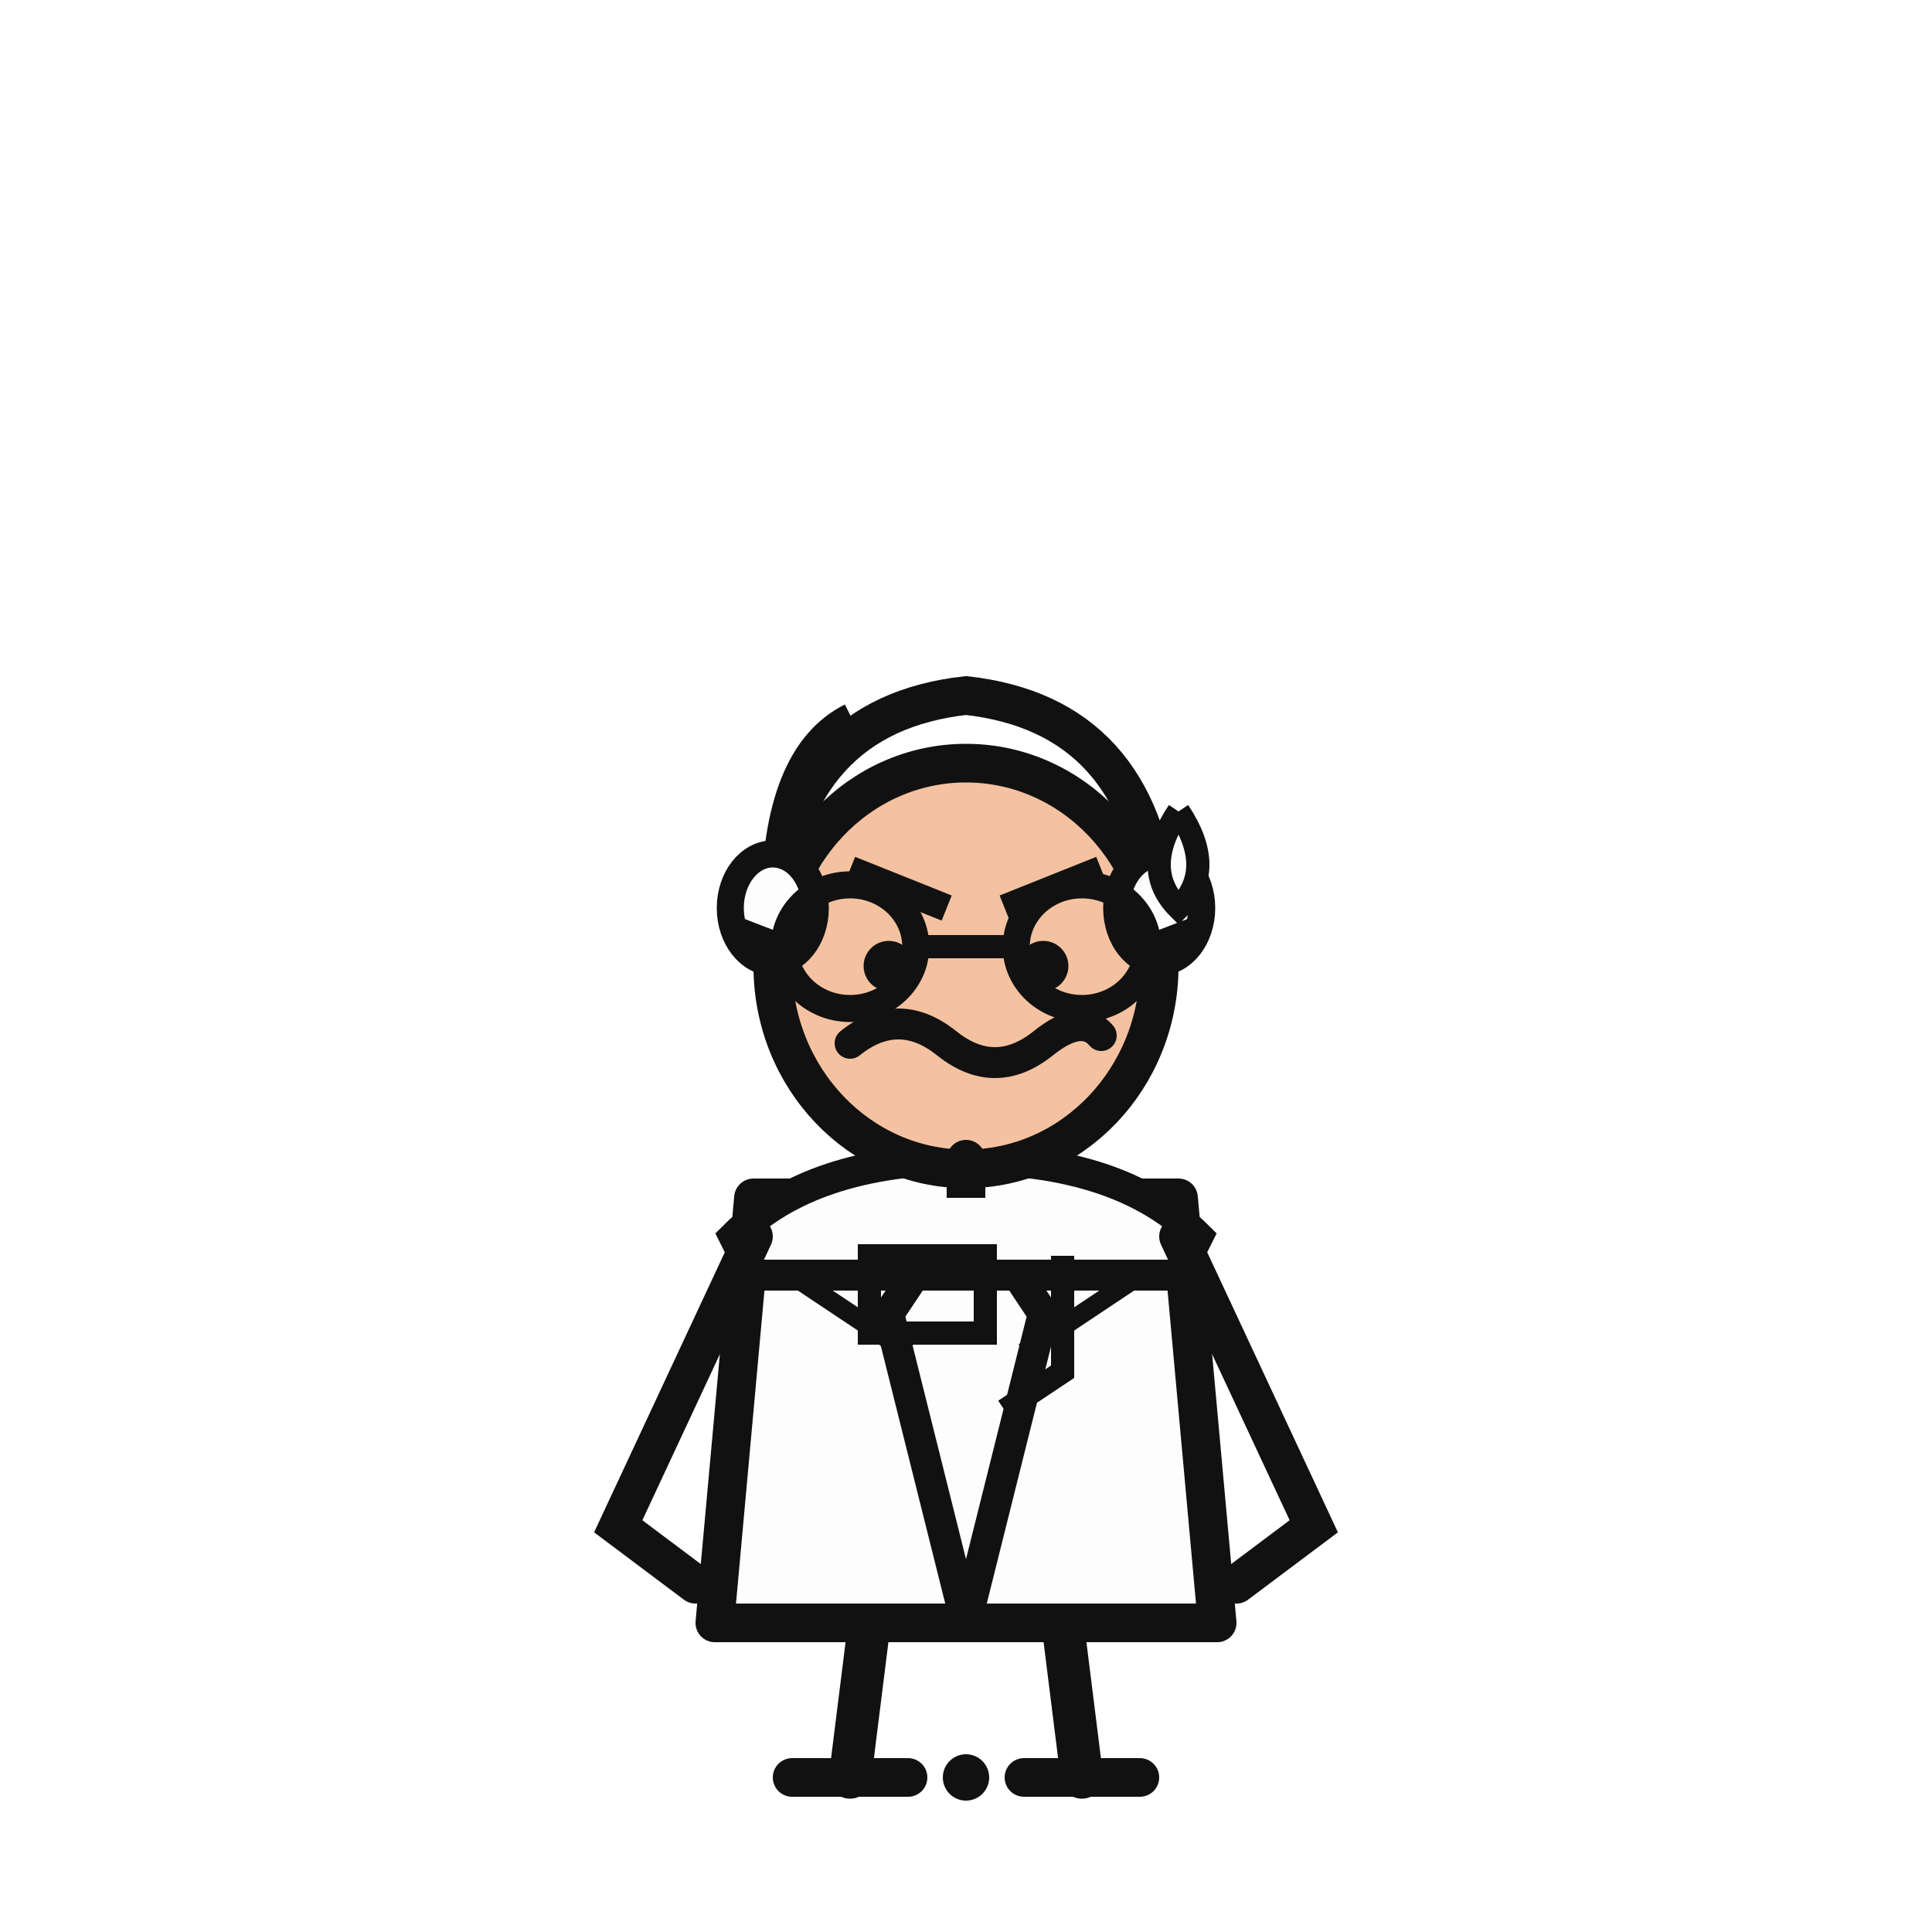
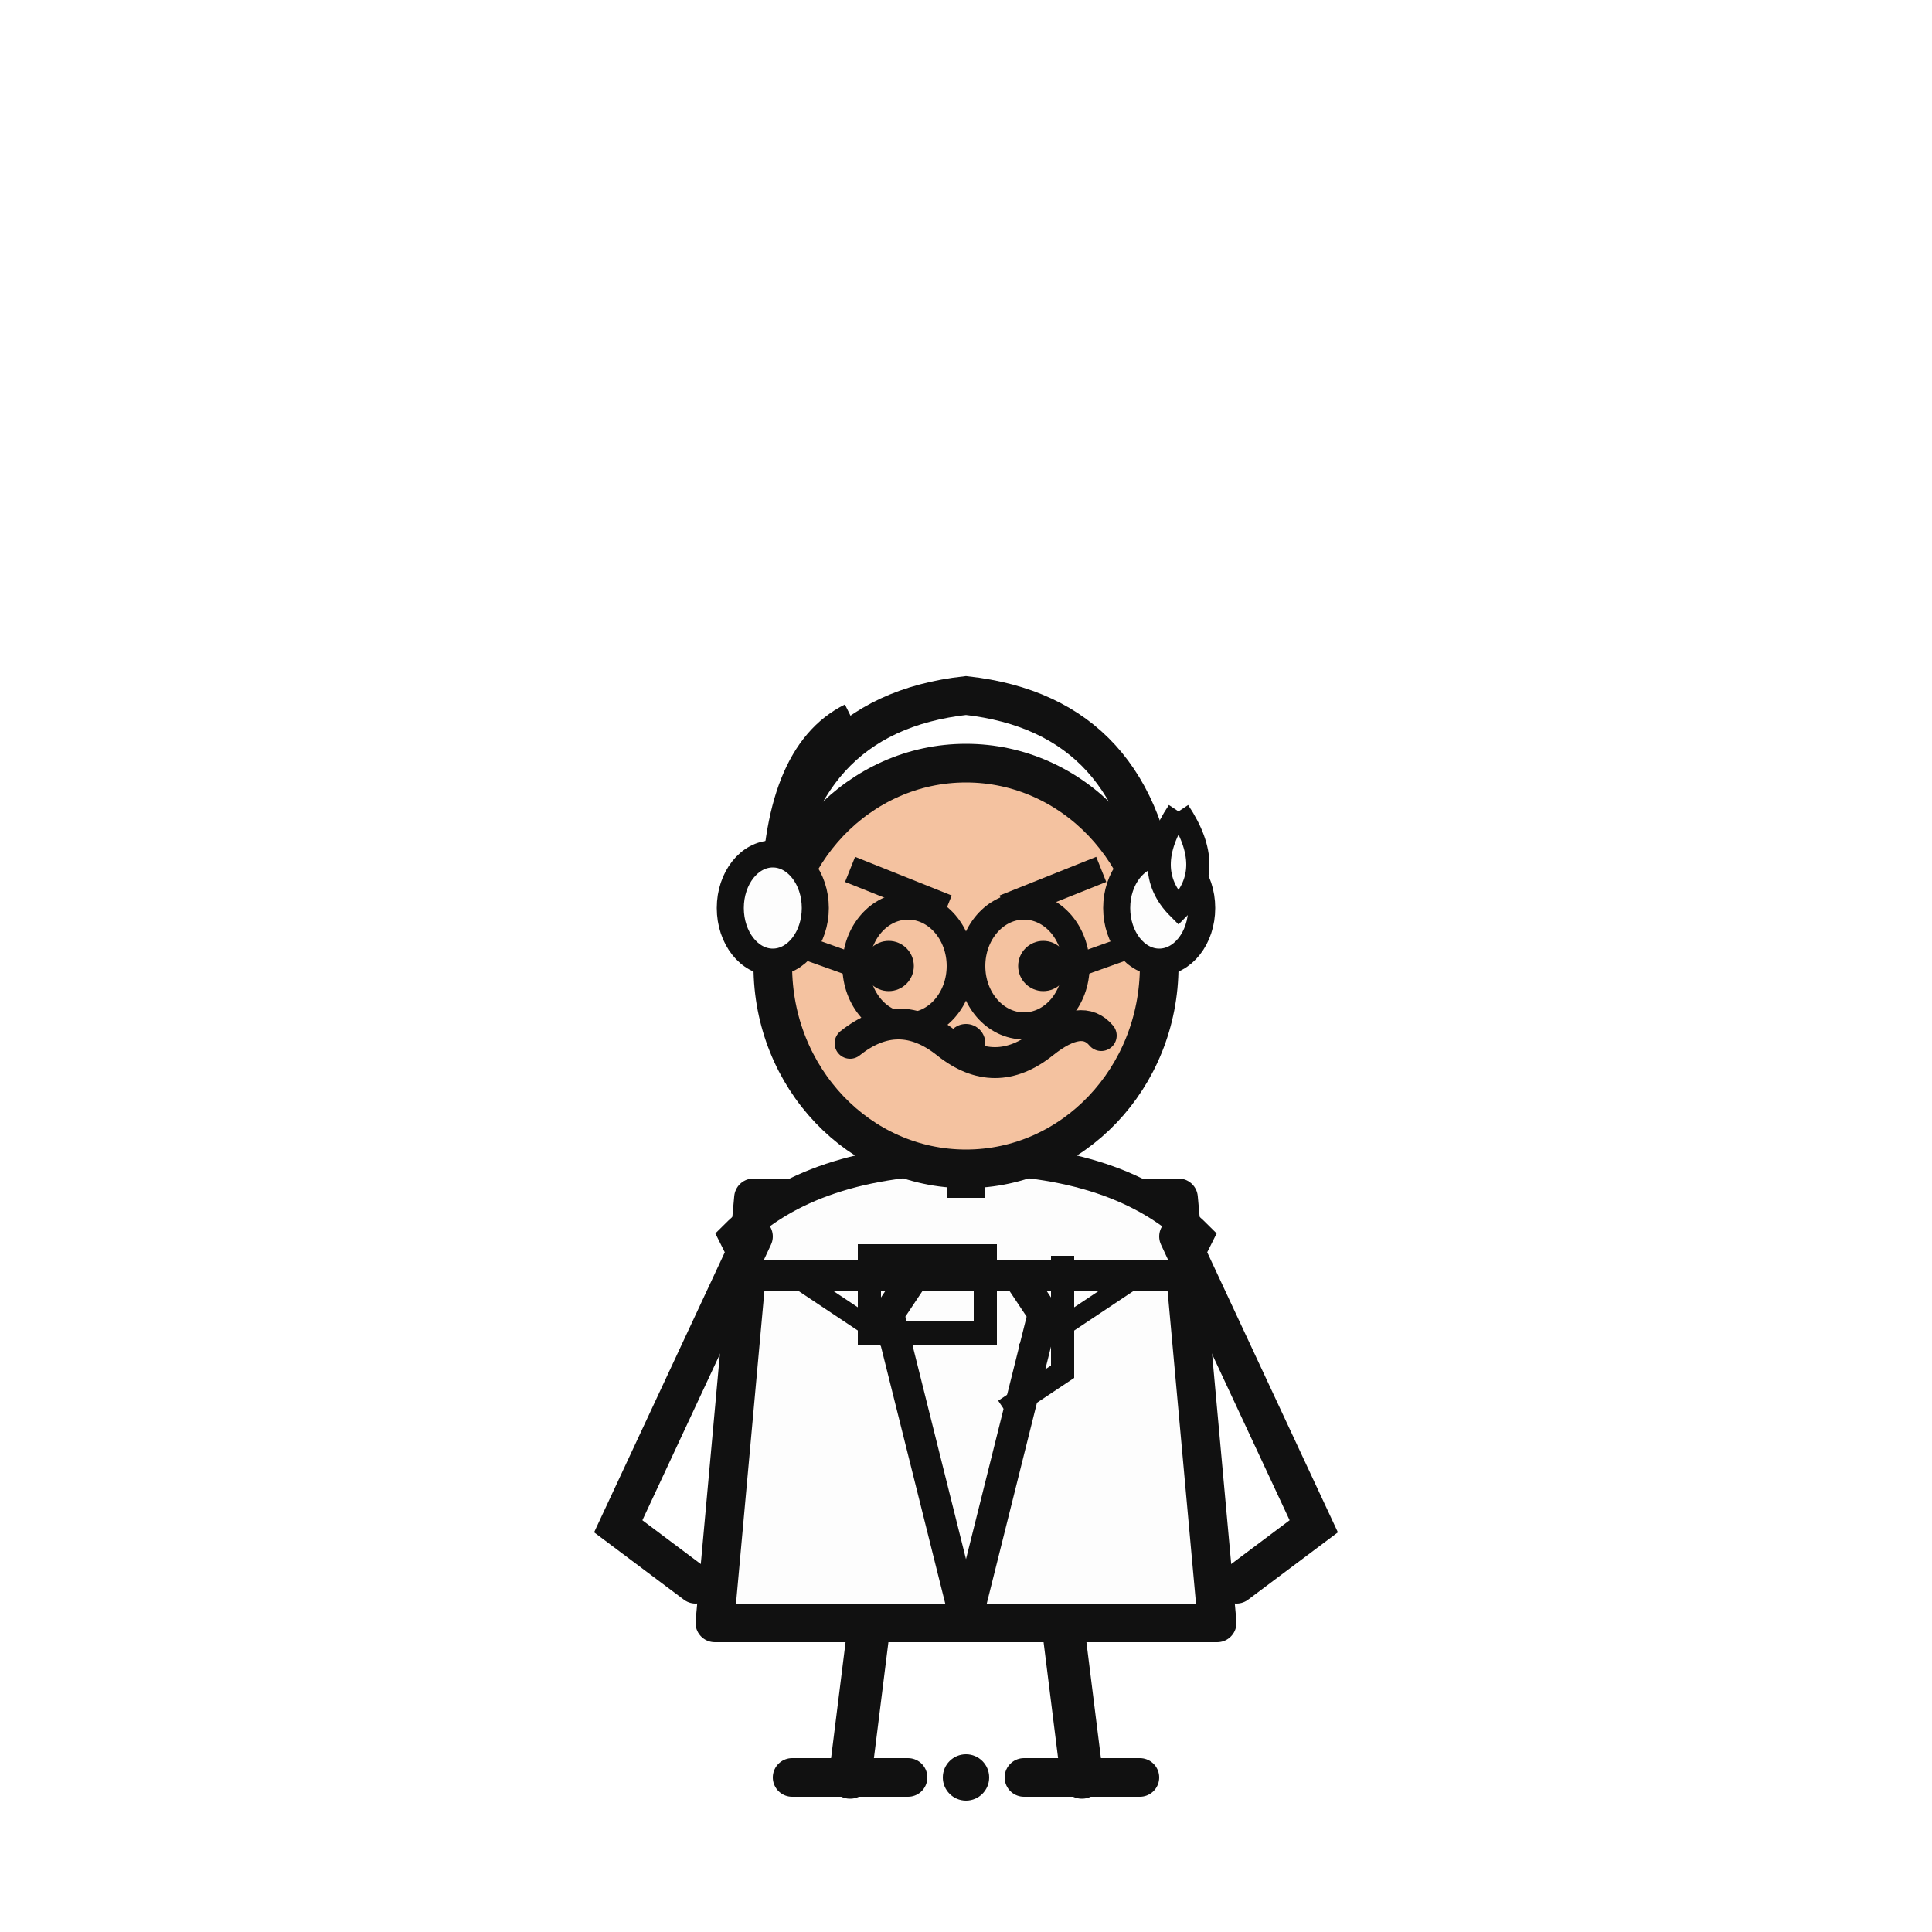
<svg xmlns="http://www.w3.org/2000/svg" viewBox="0 0 100 100" width="100" height="100">
  <path d="M 45 84 L 44 92" fill="none" stroke="#111" stroke-width="2.2" stroke-linecap="round" />
  <path d="M 55 84 L 56 92" fill="none" stroke="#111" stroke-width="2.2" stroke-linecap="round" />
  <path d="M 41 92 L 47 92" fill="none" stroke="#111" stroke-width="2" stroke-linecap="round" />
  <path d="M 53 92 L 59 92" fill="none" stroke="#111" stroke-width="2" stroke-linecap="round" />
  <path d="M 39 62 L 37 84 L 63 84 L 61 62 Z" fill="#fdfdfd" stroke="#111" stroke-width="2" stroke-linejoin="round" />
  <path d="M 50 62 L 46 68 L 50 84 L 54 68 Z" fill="#fdfdfd" stroke="#111" stroke-width="1.6" stroke-linejoin="round" />
  <line x1="41" y1="66" x2="47" y2="70" stroke="#111" stroke-width="1" />
  <line x1="59" y1="66" x2="53" y2="70" stroke="#111" stroke-width="1" />
  <path d="M 38 64 Q 42 60 50 60 Q 58 60 62 64 L 61 66 L 39 66 Z" fill="#fdfdfd" stroke="#111" stroke-width="1.6" />
  <path d="M 45 65 L 51 65 L 51 69 L 45 69 Z" fill="none" stroke="#111" stroke-width="1.2" />
  <path d="M 55 65 L 55 71 L 52 73" fill="none" stroke="#111" stroke-width="1.2" />
  <path d="M 39 64 L 32 79 L 36 82" fill="none" stroke="#111" stroke-width="2" stroke-linecap="round" />
  <path d="M 61 64 L 68 79 L 64 82" fill="none" stroke="#111" stroke-width="2" stroke-linecap="round" />
  <line x1="50" y1="62" x2="50" y2="58" stroke="#111" stroke-width="2" />
  <ellipse cx="50" cy="50" rx="10" ry="10.5" fill="#f4c2a0" stroke="#111" stroke-width="2" />
  <path d="M 40 47 Q 41 37 50 36 Q 59 37 60 47" fill="none" stroke="#111" stroke-width="2" />
  <path d="M 40 47 Q 40 39 44 37" fill="none" stroke="#111" stroke-width="1.2" />
  <ellipse cx="40" cy="47" rx="2.2" ry="2.8" fill="#fdfdfd" stroke="#111" stroke-width="1.4" />
  <ellipse cx="60" cy="47" rx="2.2" ry="2.8" fill="#fdfdfd" stroke="#111" stroke-width="1.4" />
  <line x1="44" y1="45" x2="49" y2="47" stroke="#111" stroke-width="1.4" />
  <line x1="57" y1="45" x2="52" y2="47" stroke="#111" stroke-width="1.4" />
  <circle cx="46" cy="50" r="1.3" fill="#111" />
  <circle cx="54" cy="50" r="1.3" fill="#111" />
  <path d="M 44 54 Q 46.5 52 49 54 Q 51.5 56 54 54 Q 56 52.4 57 53.6" fill="none" stroke="#111" stroke-width="1.6" stroke-linecap="round" />
  <path d="M 61 42 Q 63 45 61 47 Q 59 45 61 42" fill="#fdfdfd" stroke="#111" stroke-width="1.2" />
-   <ellipse cx="44" cy="49" rx="3.4" ry="3.2" fill="none" stroke="#111" stroke-width="1.4" />
-   <ellipse cx="56" cy="49" rx="3.4" ry="3.2" fill="none" stroke="#111" stroke-width="1.4" />
-   <line x1="47.4" y1="49" x2="52.6" y2="49" stroke="#111" stroke-width="1.2" />
-   <path d="M 40.6 49 L 38 48" stroke="#111" stroke-width="1.2" />
-   <path d="M 59.4 49 L 62 48" stroke="#111" stroke-width="1.2" />
+   <ellipse cx="47" cy="50" rx="2.7" ry="3.1" fill="none" stroke="#111" stroke-width="1.4" />
+   <ellipse cx="53" cy="50" rx="2.7" ry="3.1" fill="none" stroke="#111" stroke-width="1.4" />
+   <path d="M 49.7 50 L 50.3 50" stroke="#111" stroke-width="1.2" />
+   <path d="M 44.3 50 L 41.5 49" stroke="#111" stroke-width="1.2" />
+   <path d="M 55.7 50 L 58.5 49" stroke="#111" stroke-width="1.2" />
  <g id="anchor-feet" data-x="50" data-y="92" transform="translate(50 92)">
    <circle cx="0" cy="0" r="1.2" fill="#111" />
  </g>
-   <g id="anchor-mouth" data-x="50" data-y="60" transform="translate(50 60)">
+   <g id="anchor-mouth" data-x="50" data-y="54" transform="translate(50 54)">
    <circle cx="0" cy="0" r="1" fill="#111" />
  </g>
</svg>
